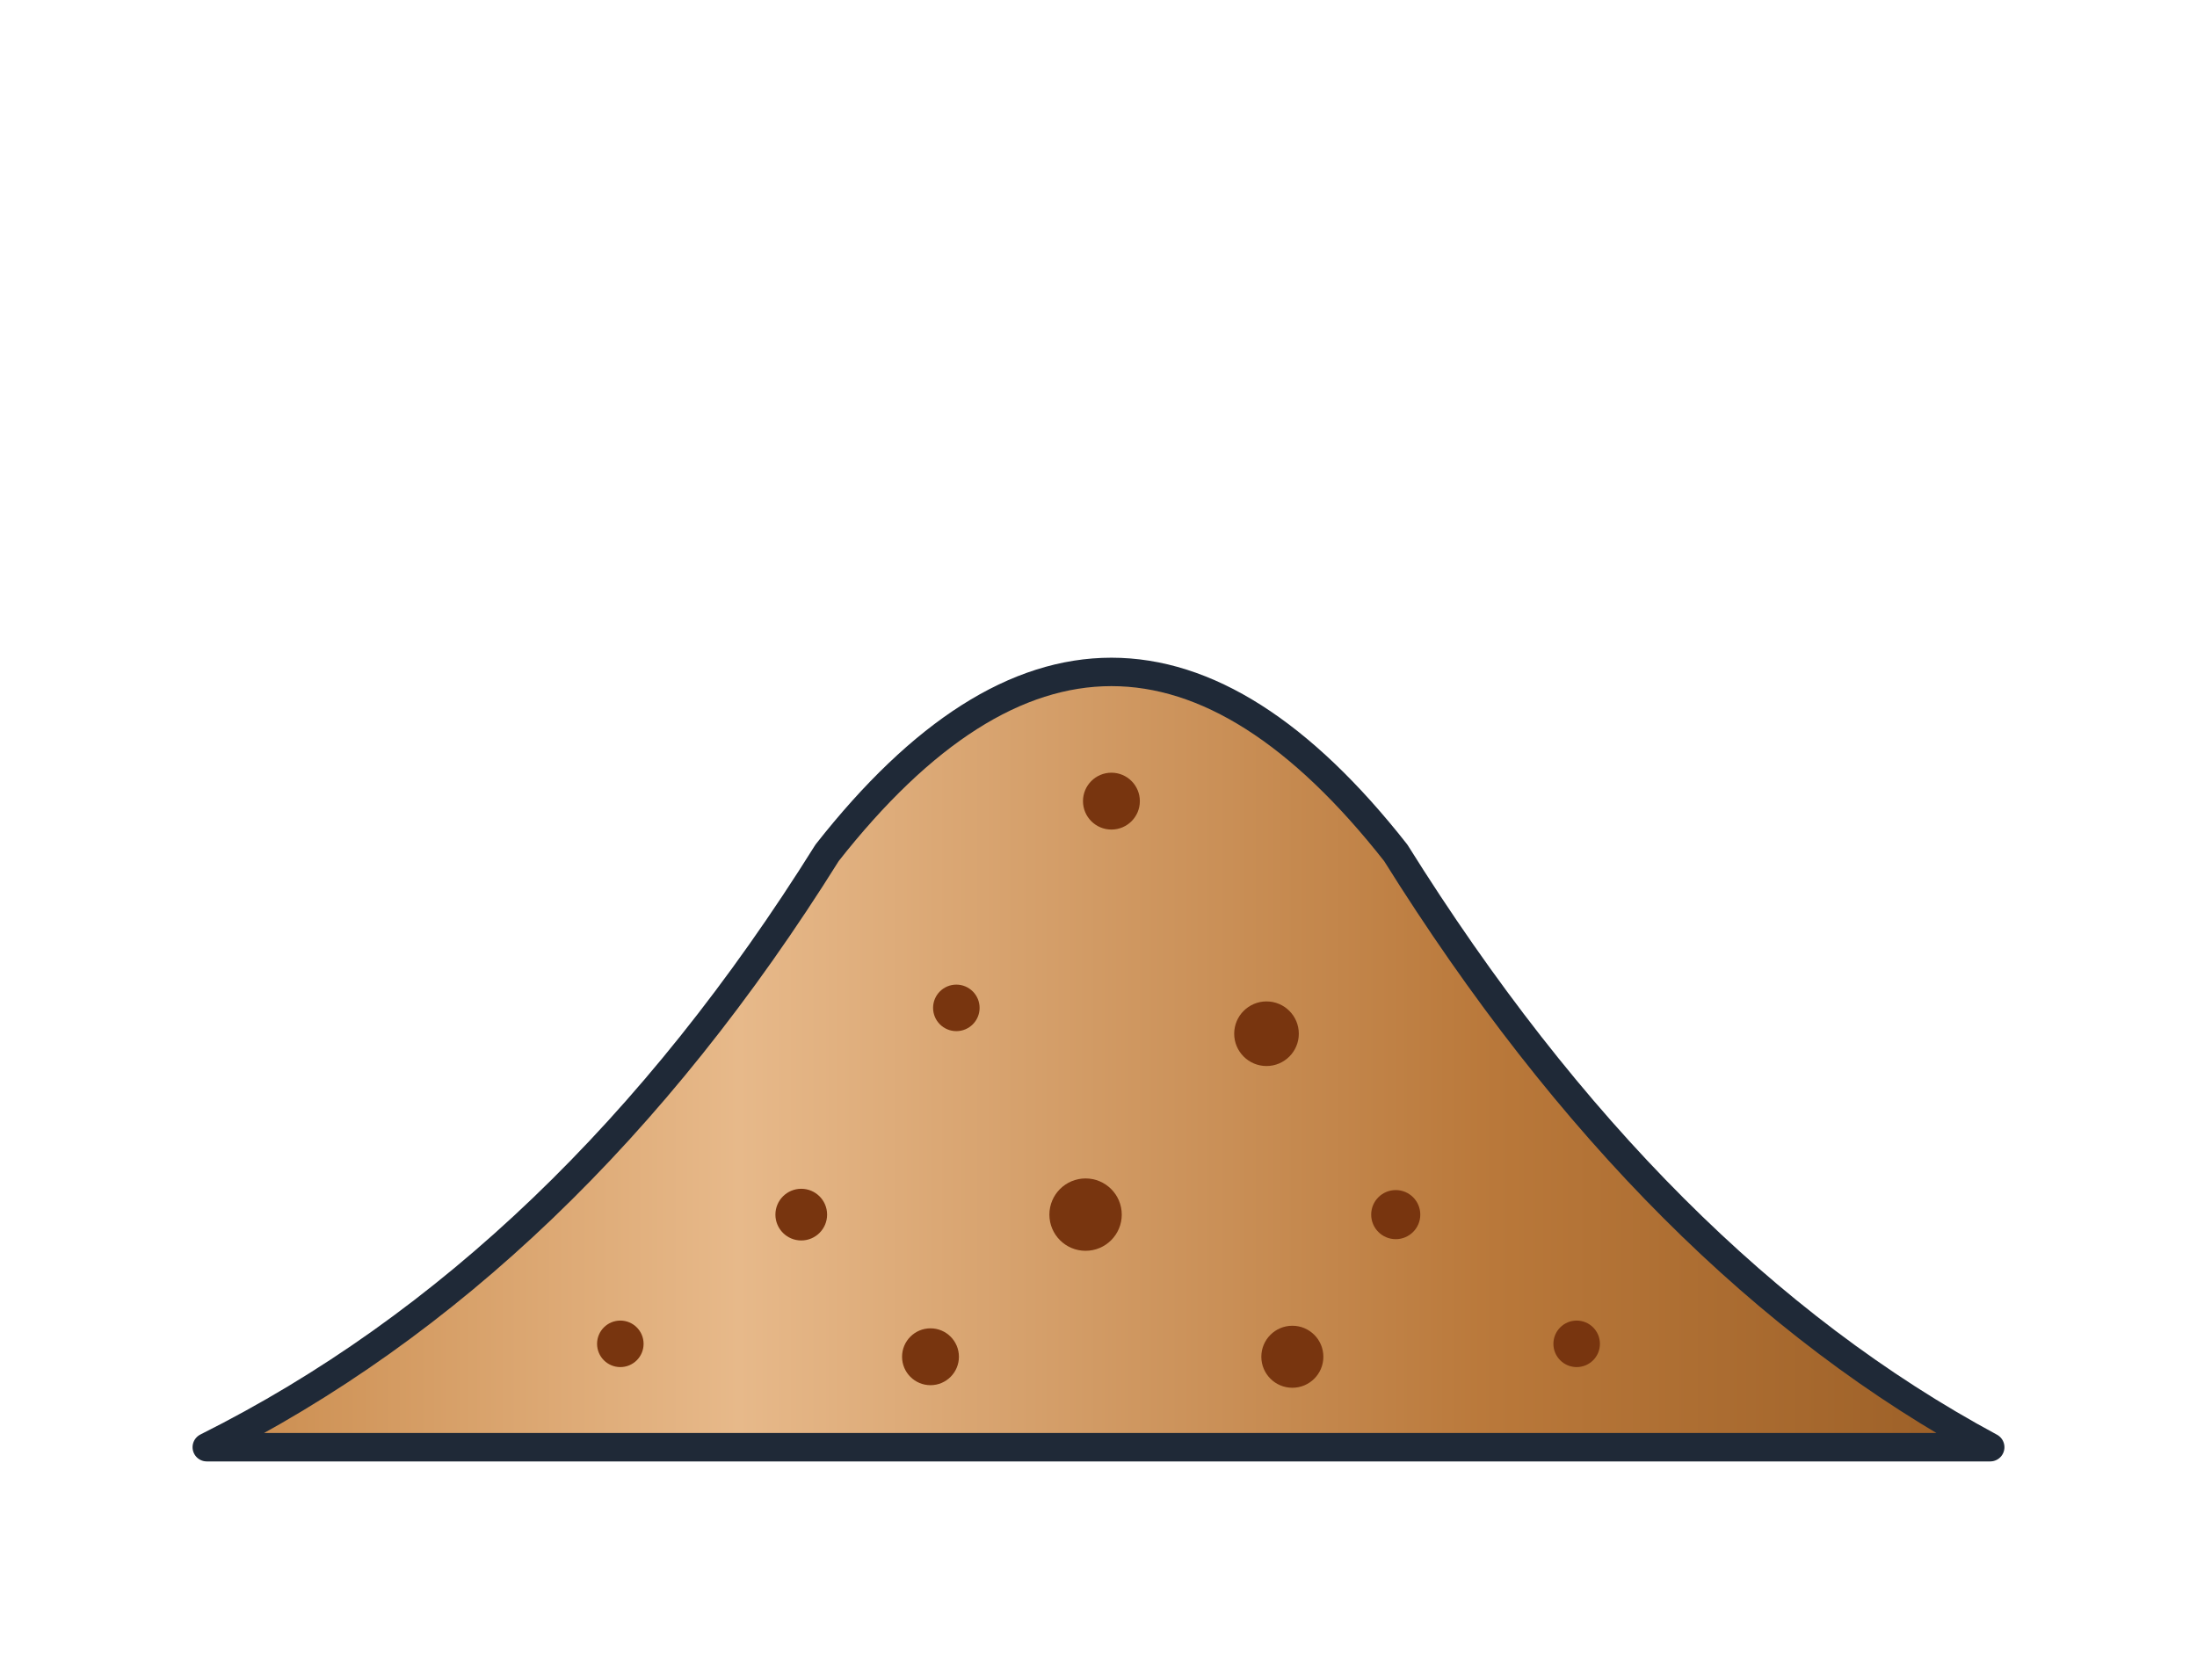
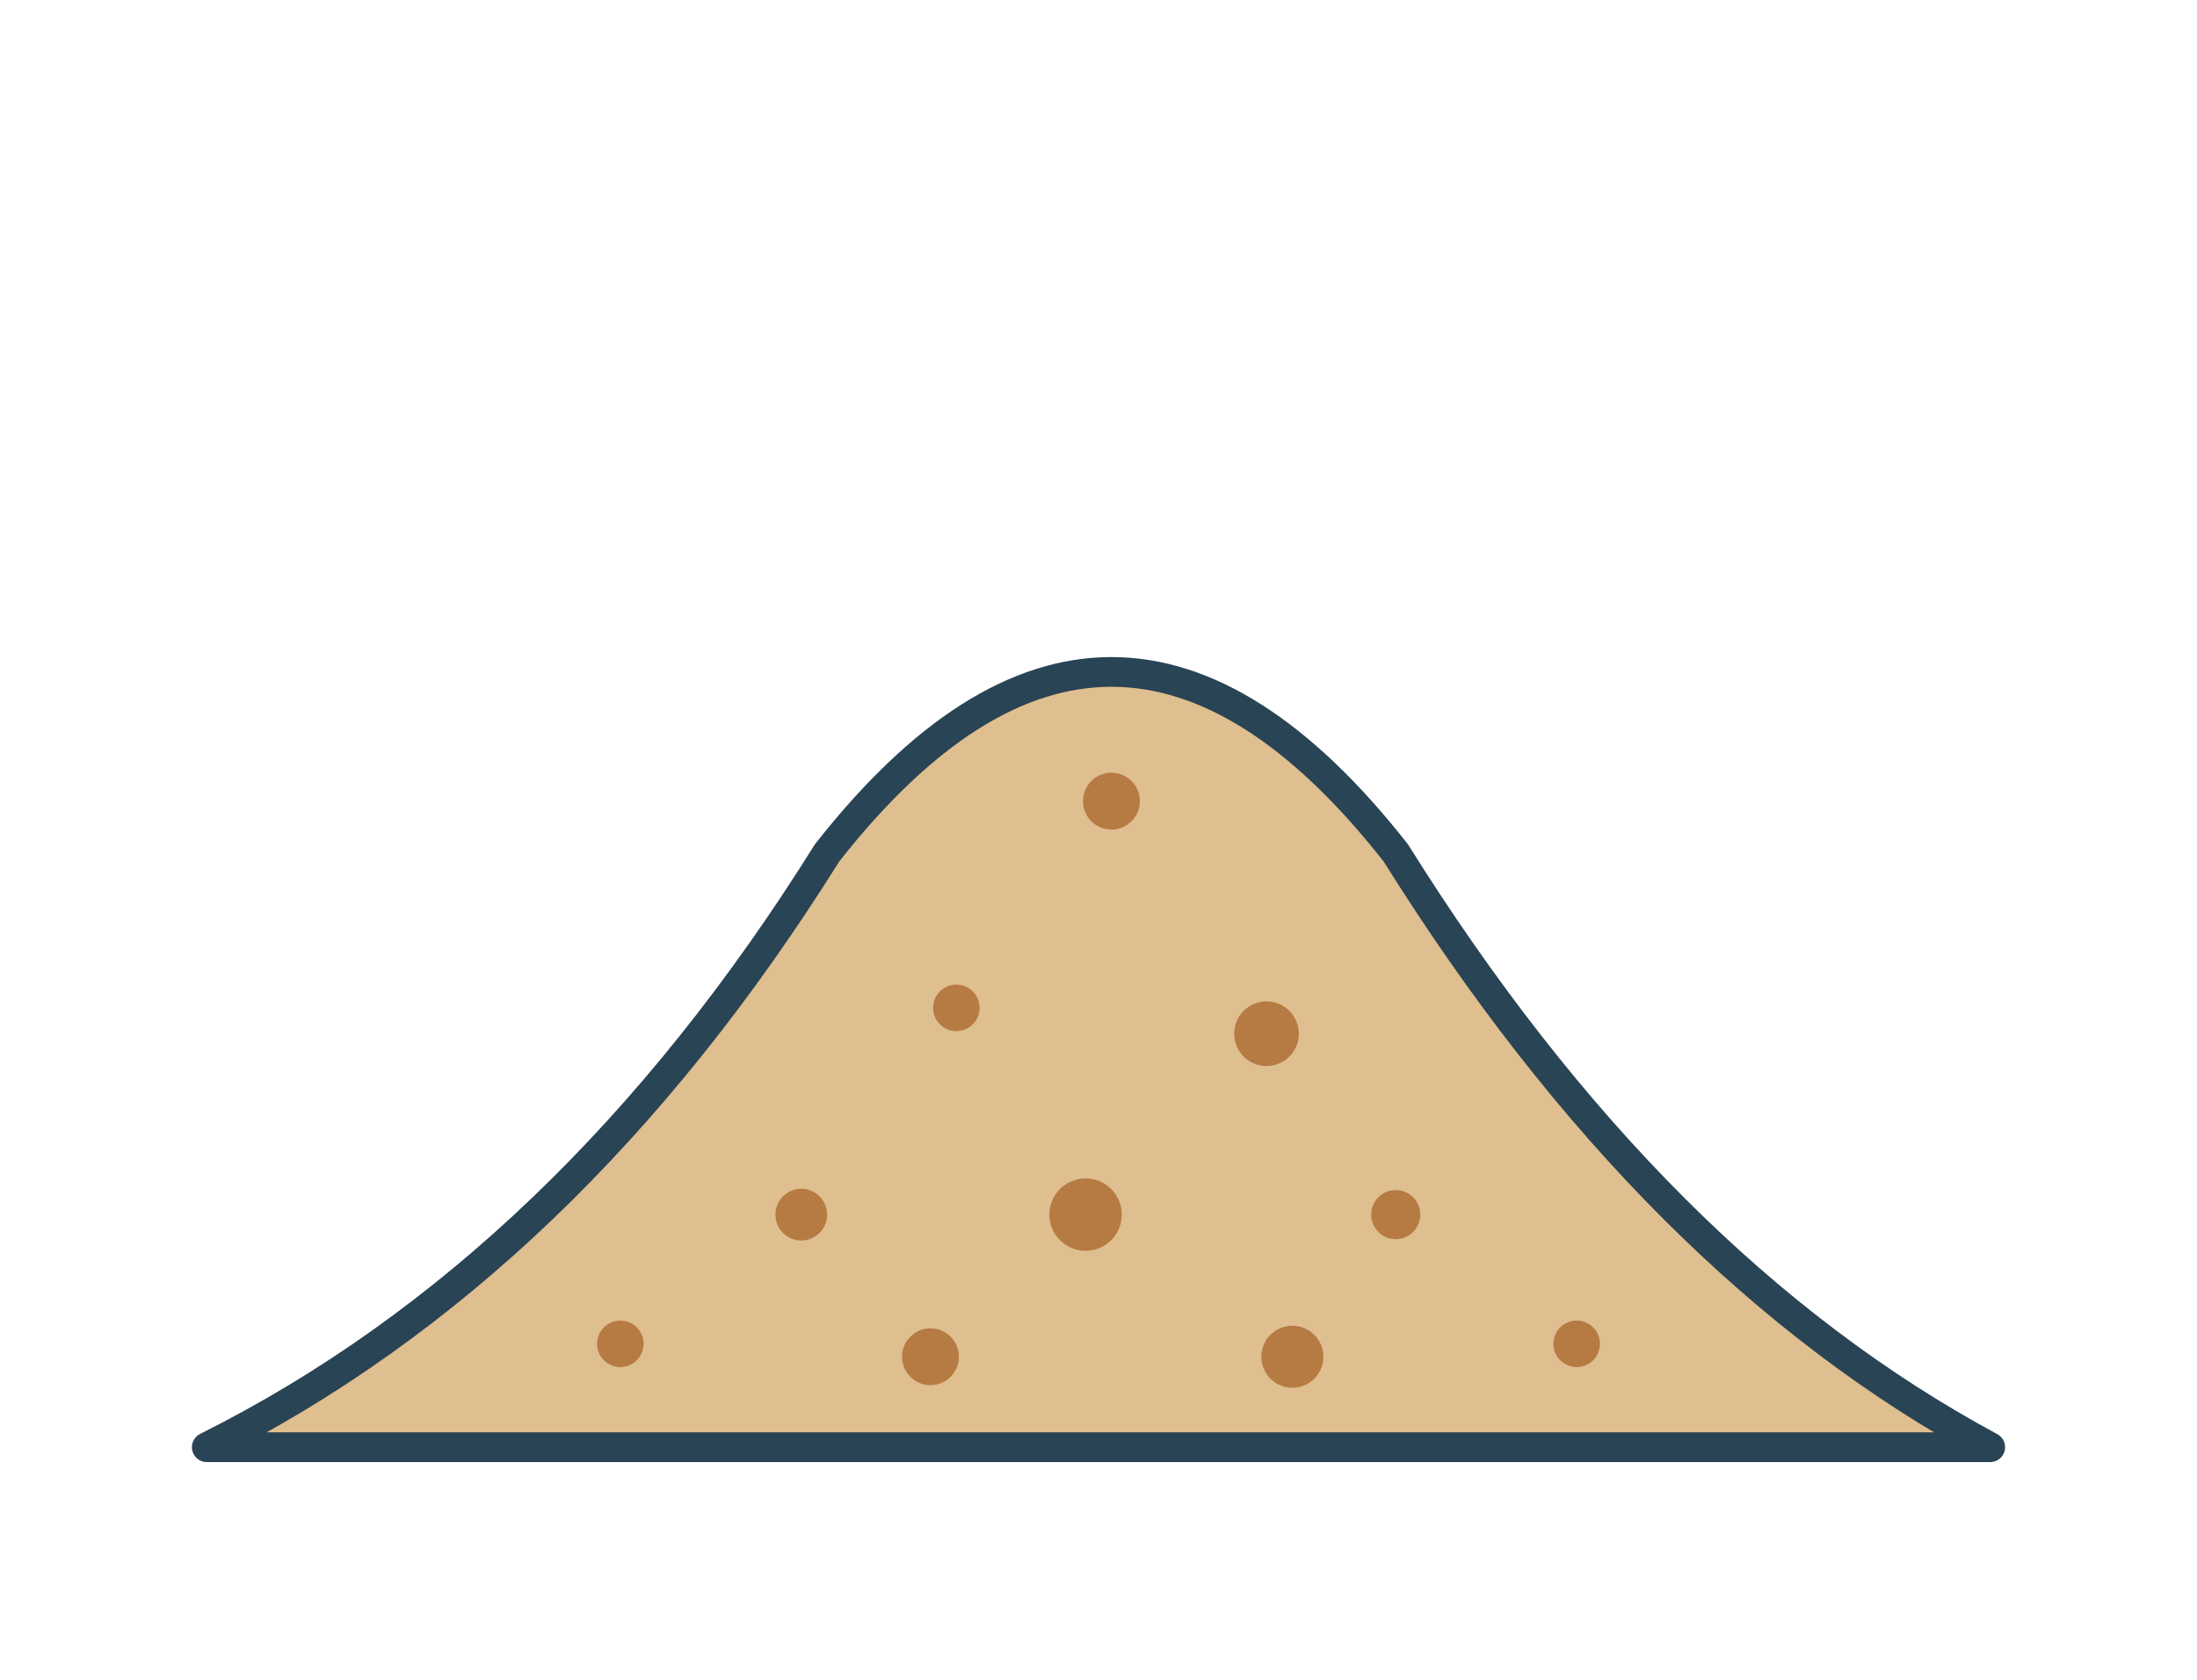
<svg xmlns="http://www.w3.org/2000/svg" width="170" height="130" viewBox="0 0 170 130">
-   <defs>
-     <linearGradient id="dirt-glass" x1="0" y1="0" x2="1" y2="0">
-       <stop offset="0%" stop-color="#E2F1F7" stop-opacity="0.74" />
-       <stop offset="22%" stop-color="#FFFFFF" stop-opacity="0.88" />
-       <stop offset="55%" stop-color="#F7FBFD" stop-opacity="0.56" />
-       <stop offset="88%" stop-color="#CFE4EE" stop-opacity="0.70" />
-       <stop offset="100%" stop-color="#DCECF4" stop-opacity="0.80" />
-     </linearGradient>
-     <linearGradient id="dirt-glass-v" x1="0" y1="0" x2="0" y2="1">
-       <stop offset="0%" stop-color="#F7FBFD" stop-opacity="0.82" />
-       <stop offset="55%" stop-color="#E2F1F7" stop-opacity="0.64" />
-       <stop offset="100%" stop-color="#CFE4EE" stop-opacity="0.78" />
-     </linearGradient>
-     <linearGradient id="dirt-coolant" x1="0" y1="0" x2="1" y2="0">
-       <stop offset="0%" stop-color="#CCFBF1" stop-opacity="0.40" />
-       <stop offset="50%" stop-color="#E0F2FE" stop-opacity="0.28" />
-       <stop offset="100%" stop-color="#BAE6FD" stop-opacity="0.46" />
-     </linearGradient>
-     <linearGradient id="dirt-frost" x1="0" y1="0" x2="1" y2="0">
-       <stop offset="0%" stop-color="#CBD5E1" stop-opacity="0.74" />
-       <stop offset="32%" stop-color="#F1F5F9" stop-opacity="0.84" />
-       <stop offset="72%" stop-color="#CBD5E1" stop-opacity="0.74" />
-       <stop offset="100%" stop-color="#94A3B8" stop-opacity="0.80" />
-     </linearGradient>
-     <linearGradient id="dirt-metal" x1="0" y1="0" x2="1" y2="0">
-       <stop offset="0%" stop-color="#94A3B8" />
-       <stop offset="28%" stop-color="#F8FAFC" />
-       <stop offset="68%" stop-color="#E2E8F0" />
-       <stop offset="100%" stop-color="#94A3B8" />
-     </linearGradient>
-     <linearGradient id="dirt-metal-v" x1="0" y1="0" x2="0" y2="1">
-       <stop offset="0%" stop-color="#E2E8F0" />
-       <stop offset="45%" stop-color="#F8FAFC" />
-       <stop offset="100%" stop-color="#94A3B8" />
-     </linearGradient>
-     <linearGradient id="dirt-chassis" x1="0" y1="0" x2="0" y2="1">
-       <stop offset="0%" stop-color="#FFFFFF" />
-       <stop offset="55%" stop-color="#F1F5F9" />
-       <stop offset="100%" stop-color="#E2E8F0" />
-     </linearGradient>
-     <linearGradient id="dirt-porcelain" x1="0" y1="0" x2="1" y2="0">
-       <stop offset="0%" stop-color="#ECEBE4" />
-       <stop offset="28%" stop-color="#FFFFFF" />
-       <stop offset="68%" stop-color="#F4F3EE" />
-       <stop offset="100%" stop-color="#DFDDD4" />
-     </linearGradient>
-     <linearGradient id="dirt-rubber" x1="0" y1="0" x2="1" y2="0">
-       <stop offset="0%" stop-color="#475569" />
-       <stop offset="28%" stop-color="#64748B" />
-       <stop offset="72%" stop-color="#334155" />
-       <stop offset="100%" stop-color="#1E293B" />
-     </linearGradient>
-     <linearGradient id="dirt-cork" x1="0" y1="0" x2="1" y2="0">
-       <stop offset="0%" stop-color="#C98A4B" />
-       <stop offset="30%" stop-color="#E7B98A" />
-       <stop offset="72%" stop-color="#B9783A" />
-       <stop offset="100%" stop-color="#9A5E26" />
-     </linearGradient>
-     <linearGradient id="dirt-accent" x1="0" y1="0" x2="0" y2="1">
-       <stop offset="0%" stop-color="#14B8A6" />
-       <stop offset="100%" stop-color="#0F766E" />
-     </linearGradient>
-     <linearGradient id="dirt-amber" x1="0" y1="0" x2="1" y2="0">
-       <stop offset="0%" stop-color="#78350F" stop-opacity="0.90" />
-       <stop offset="24%" stop-color="#D97706" stop-opacity="0.80" />
-       <stop offset="58%" stop-color="#B45309" stop-opacity="0.86" />
-       <stop offset="100%" stop-color="#78350F" stop-opacity="0.92" />
-     </linearGradient>
-     <linearGradient id="dirt-brass" x1="0" y1="0" x2="1" y2="0">
-       <stop offset="0%" stop-color="#B45309" />
-       <stop offset="30%" stop-color="#FDE68A" />
-       <stop offset="68%" stop-color="#D97706" />
-       <stop offset="100%" stop-color="#92400E" />
-     </linearGradient>
-     <linearGradient id="dirt-copper" x1="0" y1="0" x2="1" y2="0">
-       <stop offset="0%" stop-color="#9A3412" />
-       <stop offset="35%" stop-color="#FDBA74" />
-       <stop offset="70%" stop-color="#EA580C" />
-       <stop offset="100%" stop-color="#7C2D12" />
-     </linearGradient>
-     <linearGradient id="dirt-screen" x1="0" y1="0" x2="0" y2="1">
-       <stop offset="0%" stop-color="#0F172A" />
-       <stop offset="100%" stop-color="#1E293B" />
-     </linearGradient>
-     <linearGradient id="dirt-liquid" x1="0" y1="0" x2="0" y2="1">
-       <stop offset="0%" stop-color="#99F6E4" stop-opacity="0.56" />
-       <stop offset="100%" stop-color="#14B8A6" stop-opacity="0.40" />
-     </linearGradient>
-   </defs>
  <g stroke-linecap="round" stroke-linejoin="round">
-     <path d="M16 112 Q44 98 64 66 Q86 38 108 66 Q128 98 154 112 Z" fill="url(#dirt-cork)" stroke="#1F2937" stroke-width="2.2" />
-     <circle cx="86" cy="62" r="2.2" fill="#78350F" stroke="none" />
-     <circle cx="74" cy="78" r="1.8" fill="#78350F" stroke="none" />
-     <circle cx="98" cy="80" r="2.5" fill="#78350F" stroke="none" />
-     <circle cx="62" cy="94" r="2" fill="#78350F" stroke="none" />
-     <circle cx="84" cy="94" r="2.8" fill="#78350F" stroke="none" />
-     <circle cx="108" cy="94" r="1.9" fill="#78350F" stroke="none" />
-     <circle cx="48" cy="104" r="1.8" fill="#78350F" stroke="none" />
-     <circle cx="72" cy="105" r="2.2" fill="#78350F" stroke="none" />
-     <circle cx="100" cy="105" r="2.4" fill="#78350F" stroke="none" />
-     <circle cx="122" cy="104" r="1.8" fill="#78350F" stroke="none" />
+     <path d="M16 112 Q44 98 64 66 Q86 38 108 66 Q128 98 154 112 Z" fill="#DFBE8F" stroke="#294454" stroke-width="2.3" />
+     <circle cx="86" cy="62" r="2.2" fill="#B57B42" stroke="none" />
+     <circle cx="74" cy="78" r="1.8" fill="#B57B42" stroke="none" />
+     <circle cx="98" cy="80" r="2.5" fill="#B57B42" stroke="none" />
+     <circle cx="62" cy="94" r="2" fill="#B57B42" stroke="none" />
+     <circle cx="84" cy="94" r="2.8" fill="#B57B42" stroke="none" />
+     <circle cx="108" cy="94" r="1.9" fill="#B57B42" stroke="none" />
+     <circle cx="48" cy="104" r="1.8" fill="#B57B42" stroke="none" />
+     <circle cx="72" cy="105" r="2.2" fill="#B57B42" stroke="none" />
+     <circle cx="100" cy="105" r="2.4" fill="#B57B42" stroke="none" />
+     <circle cx="122" cy="104" r="1.8" fill="#B57B42" stroke="none" />
  </g>
</svg>
